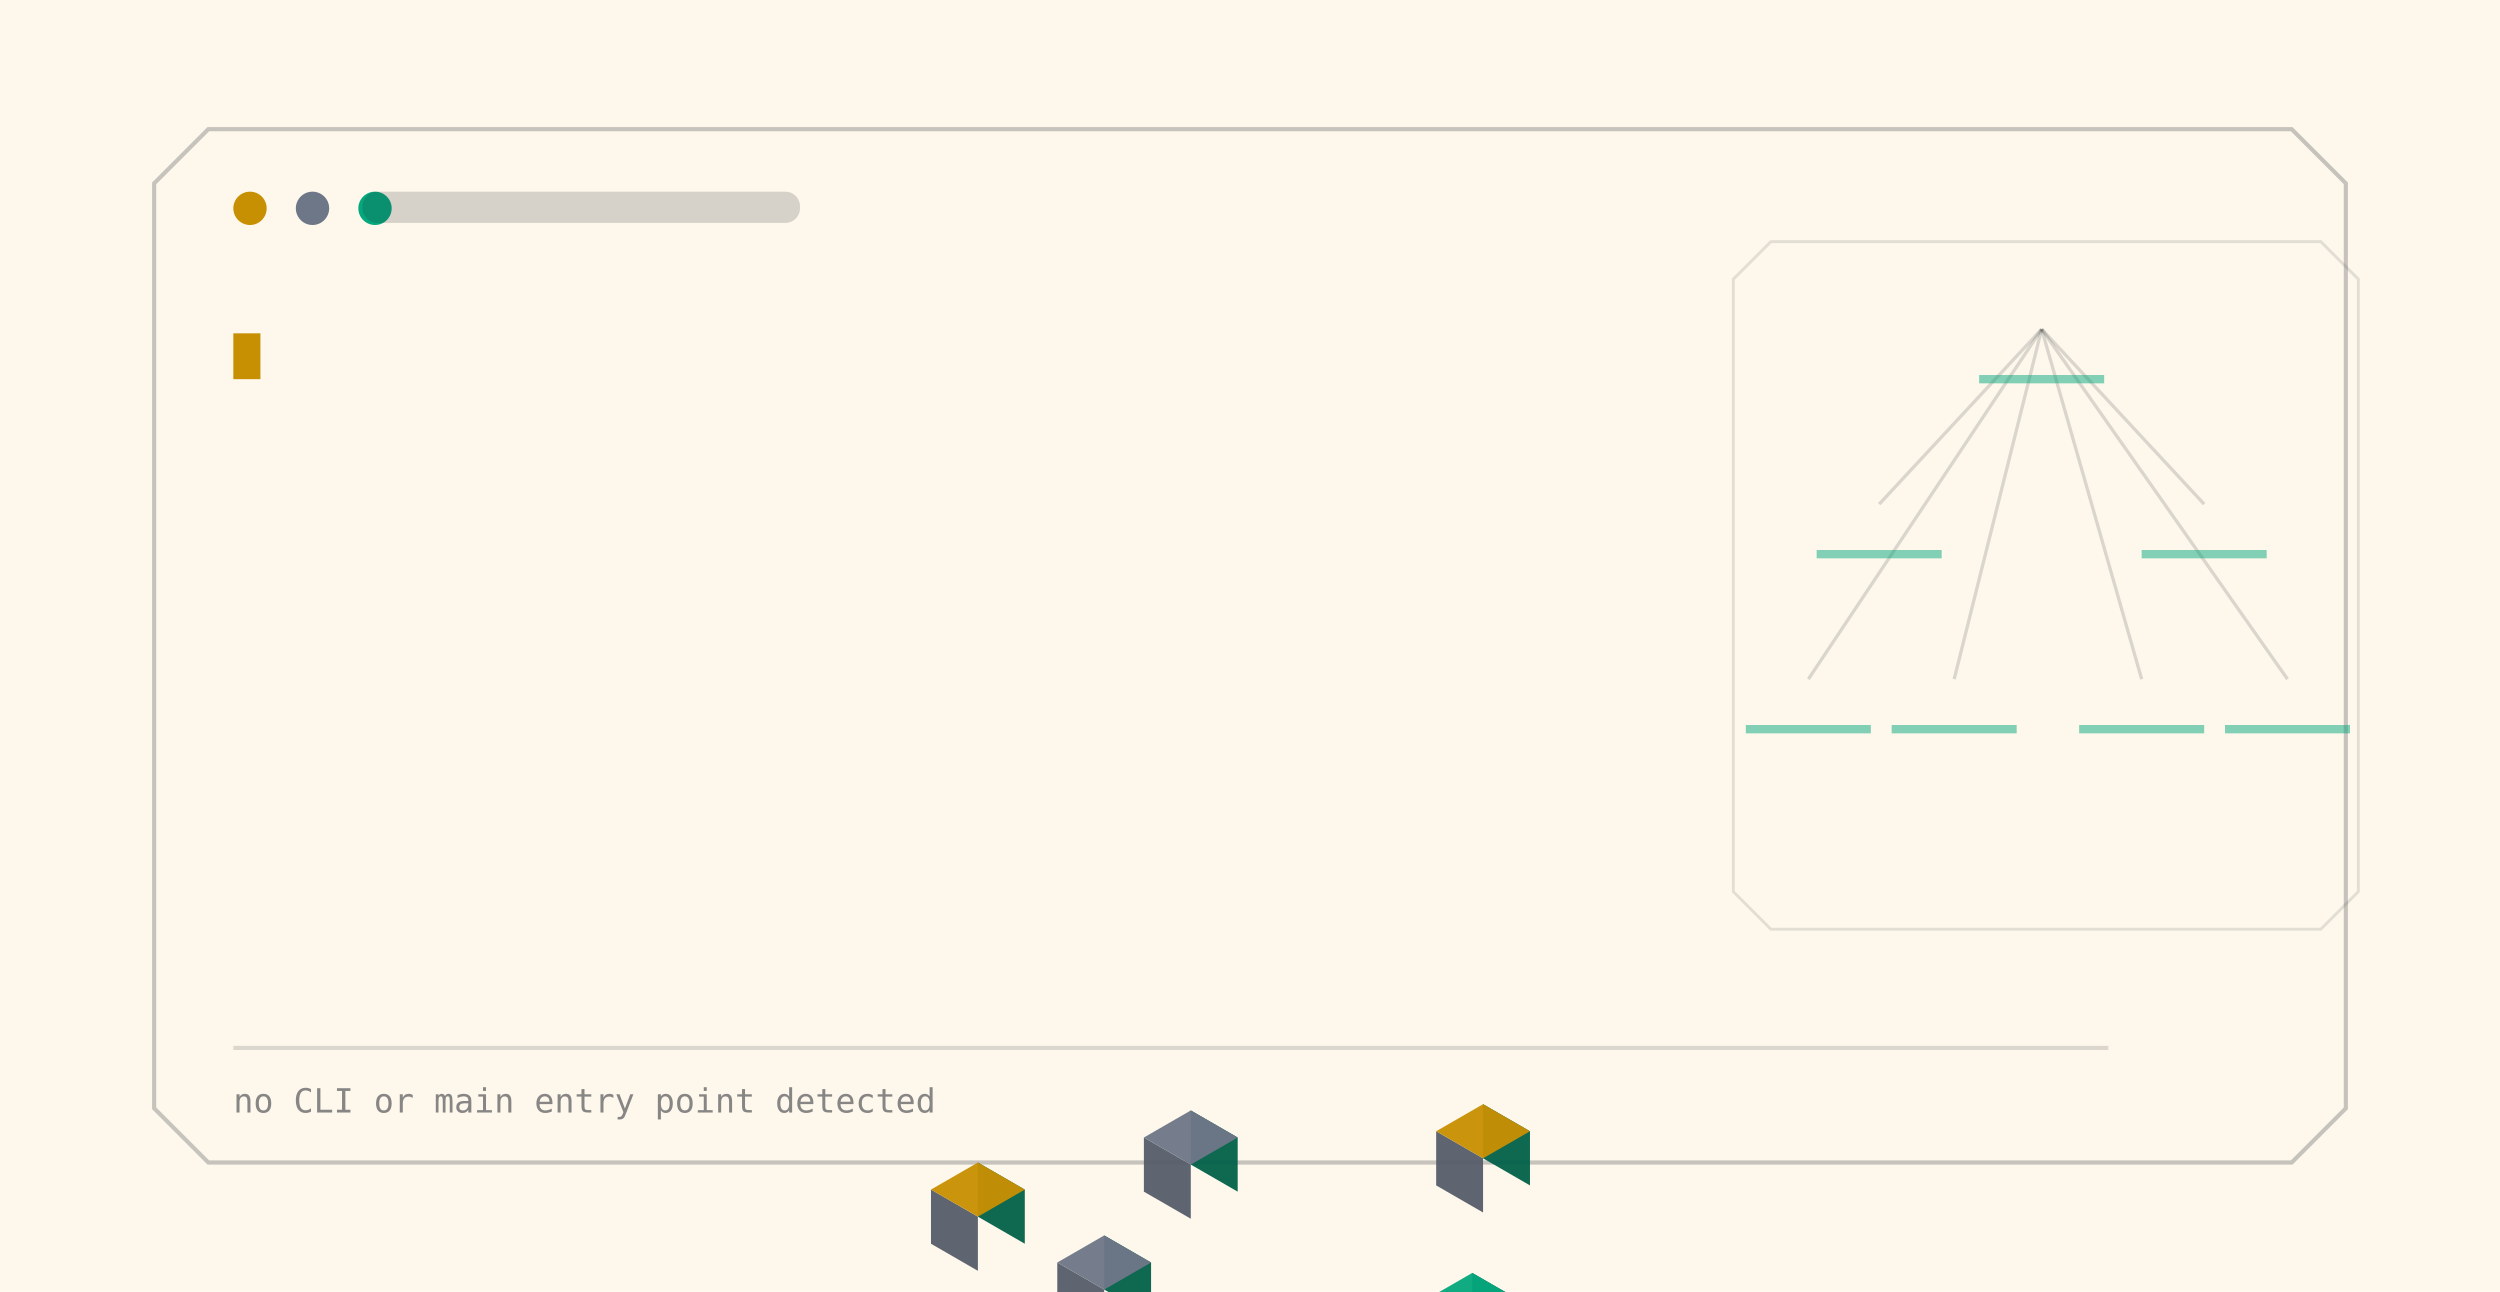
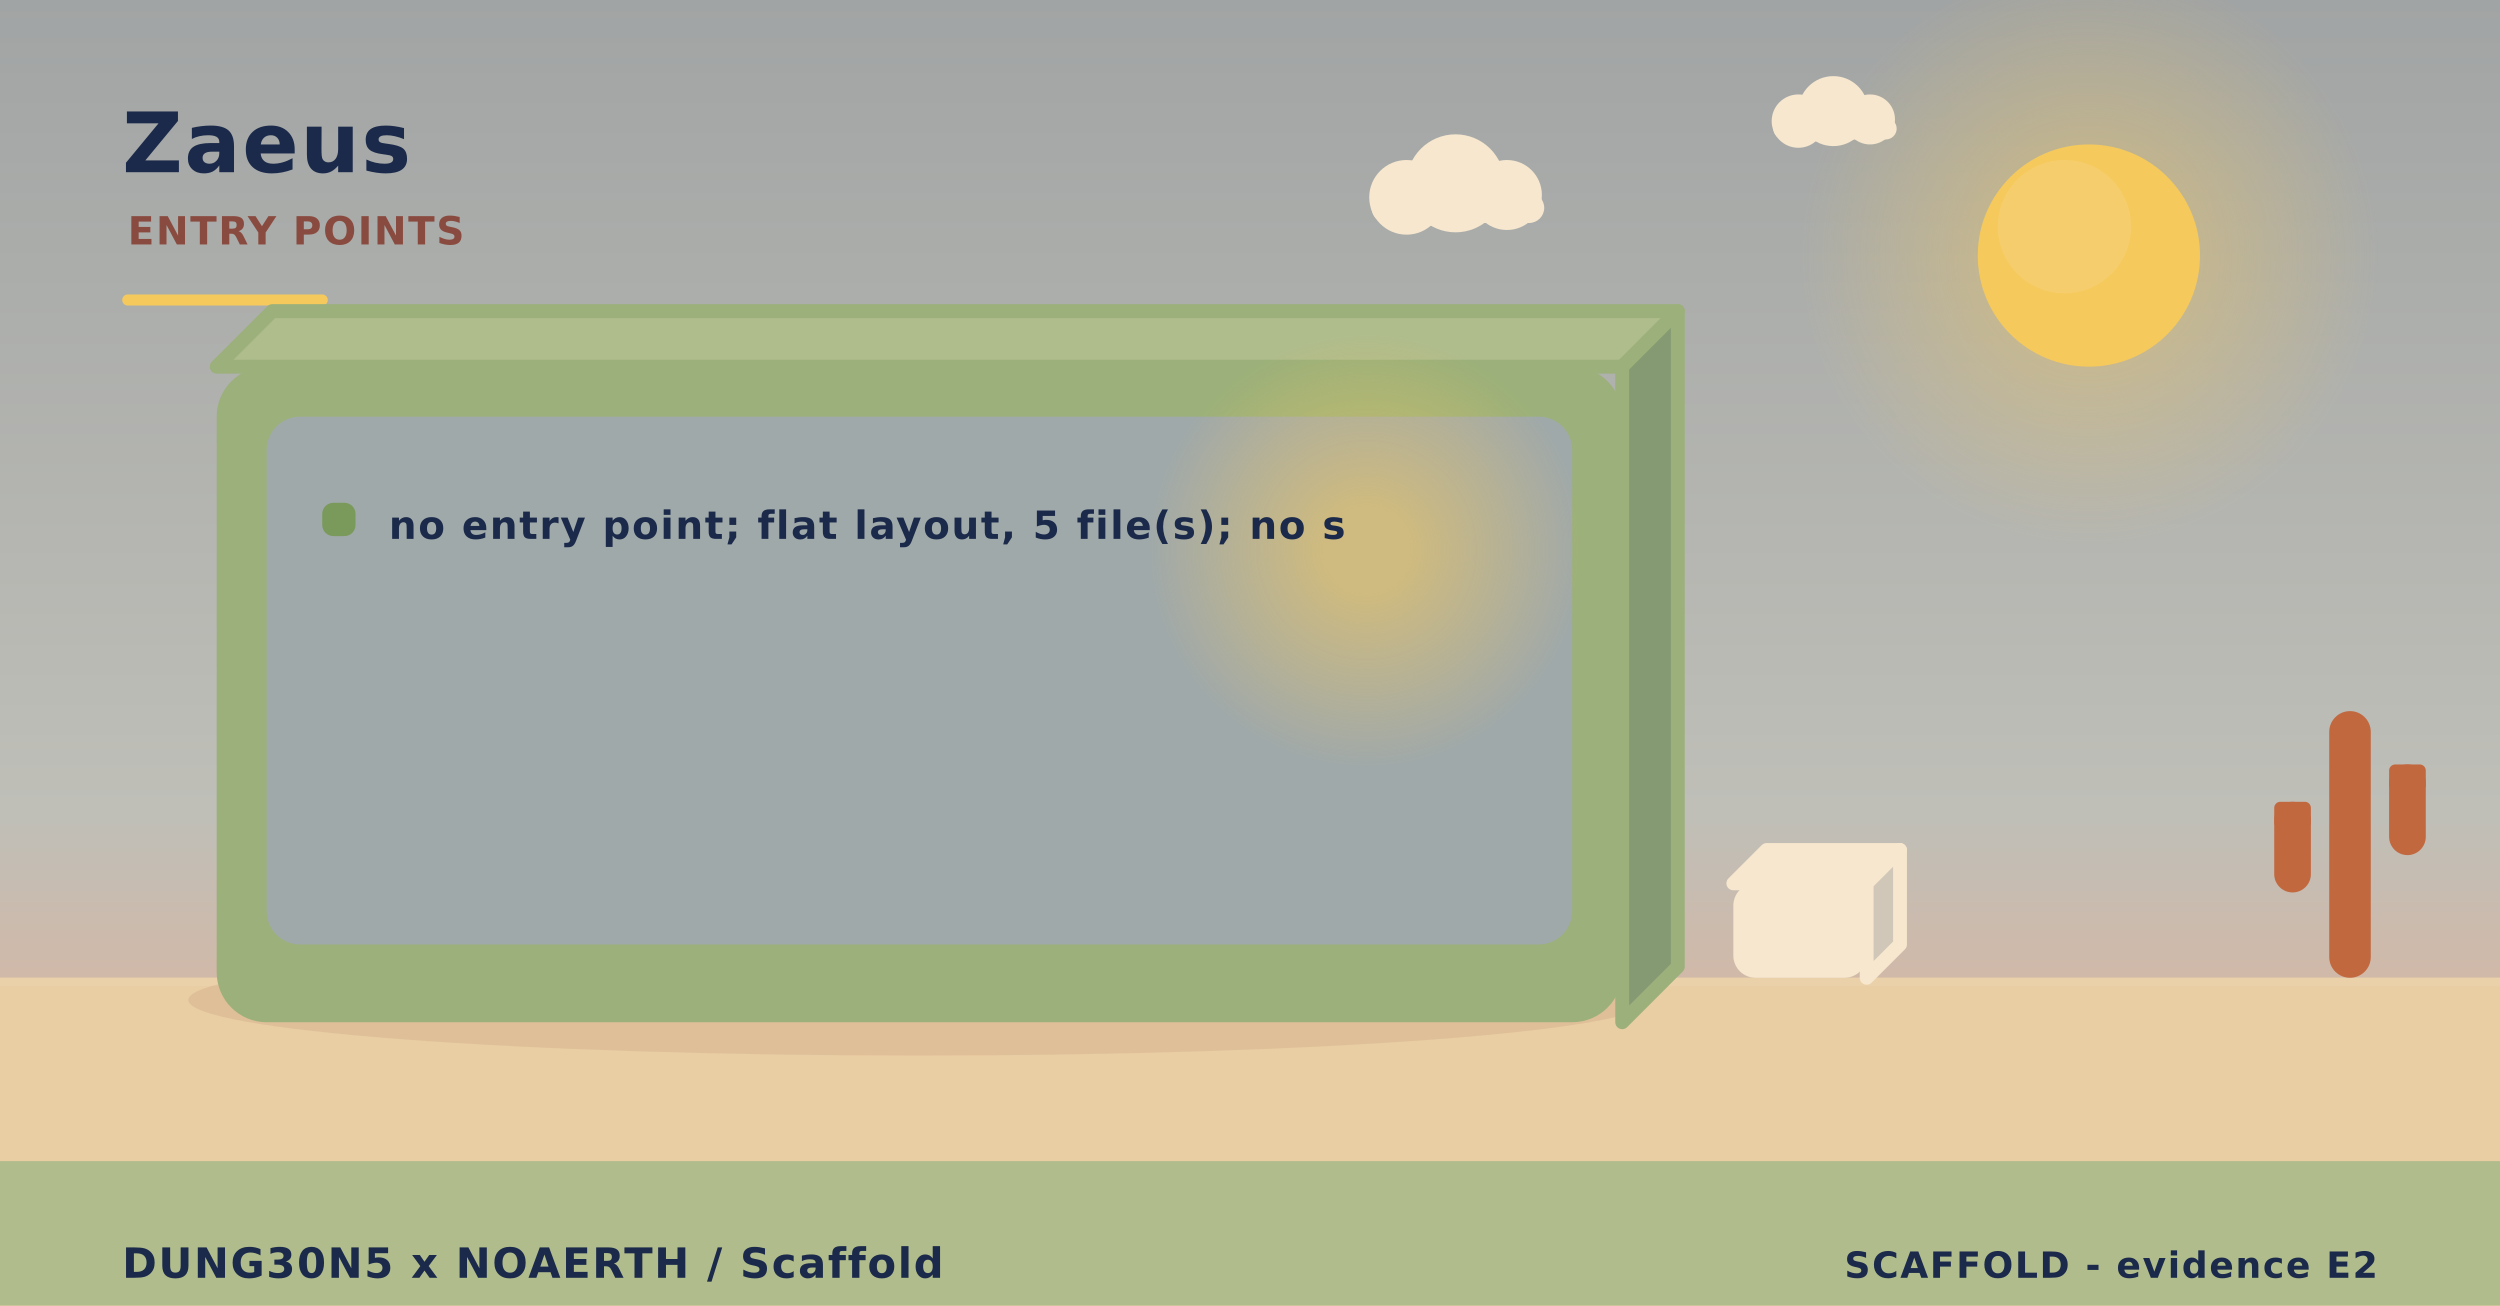
- <svg xmlns="http://www.w3.org/2000/svg" viewBox="0 0 1200 620" width="1200" height="620" role="img" aria-label="Zaeus command surface">
-   <rect width="1200" height="620" fill="#fef8ec" />
-   <defs>
-     <linearGradient id="gt" x1="0" y1="0" x2="1" y2="1">
-       <stop offset="0%" stop-color="#c78f02" />
-       <stop offset="100%" stop-color="#6e7788" />
-     </linearGradient>
-   </defs>
-   <path d="M100.00,62.00 H1100.00 L1126.00,88.00 V532.00 L1100.00,558.00 H100.00 L74.00,532.00 V88.00 Z" fill="none" stroke="rgba(37,40,49,0.300)" stroke-width="2.00" opacity="0.85" />
-   <circle cx="120.00" cy="100.00" r="8.00" fill="#c78f02" opacity="1.00" />
-   <circle cx="150.00" cy="100.00" r="8.00" fill="#6e7788" opacity="1.00" />
-   <circle cx="180.00" cy="100.00" r="8.00" fill="#05a77d" opacity="1.00" />
-   <rect x="174.00" y="92.00" width="210.00" height="15.00" rx="7.00" fill="rgba(37,40,49,0.180)" opacity="1.00" />
-   <text x="112" y="148" font-family="ui-monospace,SFMono-Regular,Menlo,monospace" font-size="21" fill="rgba(37,40,49,0.800)" opacity="0">no entry point; flat layout, 5 file(s); no source<animate attributeName="opacity" values="0;1;1;0" dur="1.5s" begin="0.0s" repeatCount="indefinite" />
-   </text>
-   <rect x="112" y="160" width="13" height="22" fill="#c78f02">
-     <animate attributeName="opacity" values="1;0;1" dur="1.05s" begin="0s" repeatCount="indefinite" />
-   </rect>
-   <path d="M850.00,116.00 H1114.00 L1132.00,134.00 V428.00 L1114.00,446.00 H850.00 L832.00,428.00 V134.00 Z" fill="none" stroke="rgba(37,40,49,0.180)" stroke-width="1.40" opacity="0.70" />
-   <line x1="980.00" y1="158.00" x2="902.00" y2="242.00" stroke="rgba(37,40,49,0.300)" stroke-width="1.60" opacity="0.55" />
-   <line x1="980.00" y1="158.00" x2="1058.00" y2="242.00" stroke="rgba(37,40,49,0.300)" stroke-width="1.60" opacity="0.55" />
-   <line x1="980.00" y1="158.00" x2="868.00" y2="326.00" stroke="rgba(37,40,49,0.300)" stroke-width="1.60" opacity="0.55" />
-   <line x1="980.00" y1="158.00" x2="938.00" y2="326.00" stroke="rgba(37,40,49,0.300)" stroke-width="1.60" opacity="0.55" />
-   <line x1="980.00" y1="158.00" x2="1028.00" y2="326.00" stroke="rgba(37,40,49,0.300)" stroke-width="1.60" opacity="0.55" />
-   <line x1="980.00" y1="158.00" x2="1098.00" y2="326.00" stroke="rgba(37,40,49,0.300)" stroke-width="1.60" opacity="0.55" />
-   <polygon points="711.87,556.00 734.39,569.00 734.39,543.00 711.87,530.00" fill="#036148" opacity="0.95" />
-   <polygon points="689.36,569.00 711.87,582.00 711.87,556.00 689.36,543.00" fill="#565d6a" opacity="0.95" />
-   <polygon points="711.87,530.00 734.39,543.00 711.87,556.00 689.36,543.00" fill="#c78f02" opacity="0.95" />
+ <svg xmlns="http://www.w3.org/2000/svg" width="900" height="470" viewBox="0 0 900 470" role="img" aria-label="Zaeus - how it is operated">
+   <linearGradient id="skyt" x1="0" y1="0" x2="0" y2="1">
+     <stop offset="0" stop-color="#a1a4a4" />
+     <stop offset="0.62" stop-color="#bfbfb8" />
+     <stop offset="1" stop-color="#f3ad8a" />
+   </linearGradient>
+   <rect width="900" height="470" fill="url(#skyt)" />
+   <radialGradient id="sunt">
+     <stop offset="0.35" stop-color="#f5c95c" stop-opacity="0.34" />
+     <stop offset="1" stop-color="#f5c95c" stop-opacity="0" />
+   </radialGradient>
+   <circle cx="752" cy="92" r="104" fill="url(#sunt)" />
+   <circle cx="752" cy="92" r="40" fill="#f5c95c" />
+   <circle cx="743.2" cy="81.6" r="24" fill="#f5d27e" opacity="0.5" />
  <g>
-     <rect x="950.00" y="180.00" width="60.00" height="4.00" rx="0.00" fill="rgba(5,167,125,0.500)" opacity="1.00" />
-     <animate attributeName="opacity" values="0.25;1.0;0.25" dur="12.4s" begin="0.0s" repeatCount="indefinite" />
+     <circle cx="524" cy="66" r="17.64" fill="#f6e7ce" />
+     <circle cx="506.36" cy="71.04" r="13.44" fill="#f6e7ce" />
+     <circle cx="542.48" cy="70.2" r="12.6" fill="#f6e7ce" />
+     <rect x="493.76" y="69.36" width="62.16" height="10.92" rx="5.46" fill="#f6e7ce" />
+     <animateTransform attributeName="transform" type="translate" values="0 0;24 0;0 0" dur="36s" begin="0s" repeatCount="indefinite" />
  </g>
-   <polygon points="571.58,559.00 594.09,572.00 594.09,546.00 571.58,533.00" fill="#036148" opacity="0.95" />
-   <polygon points="549.06,572.00 571.58,585.00 571.58,559.00 549.06,546.00" fill="#565d6a" opacity="0.95" />
-   <polygon points="571.58,533.00 594.09,546.00 571.58,559.00 549.06,546.00" fill="#6e7788" opacity="0.95" />
  <g>
-     <rect x="872.00" y="264.00" width="60.00" height="4.00" rx="0.00" fill="rgba(5,167,125,0.500)" opacity="1.00" />
-     <animate attributeName="opacity" values="0.25;1.0;0.25" dur="12.4s" begin="0.4s" repeatCount="indefinite" />
+     <circle cx="660" cy="40" r="12.6" fill="#f6e7ce" />
+     <circle cx="647.4" cy="43.6" r="9.6" fill="#f6e7ce" />
+     <circle cx="673.2" cy="43" r="9" fill="#f6e7ce" />
+     <rect x="638.4" y="42.4" width="44.4" height="7.8" rx="3.9" fill="#f6e7ce" />
+     <animateTransform attributeName="transform" type="translate" values="0 0;-18 0;0 0" dur="46s" begin="3s" repeatCount="indefinite" />
  </g>
-   <polygon points="706.68,637.00 729.19,650.00 729.19,624.00 706.68,611.00" fill="#036148" opacity="0.95" />
-   <polygon points="684.16,650.00 706.68,663.00 706.68,637.00 684.16,624.00" fill="#565d6a" opacity="0.95" />
-   <polygon points="706.68,611.00 729.19,624.00 706.68,637.00 684.16,624.00" fill="#05a77d" opacity="0.95" />
+   <rect x="0" y="352" width="900" height="118" fill="#e9cda3" />
+   <rect x="0" y="352" width="900" height="3" fill="#ebd1a9" />
+   <text x="44" y="62" font-family="Verdana,DejaVu Sans,sans-serif" font-size="30" font-weight="700" letter-spacing="0.6" fill="#1b2a4a" text-anchor="start">Zaeus</text>
+   <text x="46" y="88" font-family="Verdana,DejaVu Sans,sans-serif" font-size="14" font-weight="700" letter-spacing="0.6" fill="#894b3f" text-anchor="start">ENTRY POINTS</text>
+   <rect x="44" y="106" width="74" height="4" rx="2" fill="#f5c95c" />
+   <ellipse cx="331" cy="360" rx="263.2" ry="20" fill="rgba(138,90,68,0.11)" />
+   <path d="M78,132 L584,132 L604,112 L98,112 Z" fill="#afbc8c" stroke="#9bb07a" stroke-width="5" stroke-linejoin="round" />
+   <path d="M584,132 L604,112 L604,348 L584,368 Z" fill="#859972" stroke="#9bb07a" stroke-width="5" stroke-linejoin="round" />
+   <rect x="78" y="132" width="506" height="236" rx="18" fill="#9bb07a" />
+   <rect x="96" y="150" width="470" height="190" rx="12" fill="#a0a9ac" opacity="0.94" />
+   <radialGradient id="lamp1059">
+     <stop offset="0.2" stop-color="#f5c95c" stop-opacity="0.55" />
+     <stop offset="1" stop-color="#f5c95c" stop-opacity="0" />
+   </radialGradient>
+   <circle cx="492" cy="198" r="78" fill="url(#lamp1059)" />
+   <rect x="116" y="181" width="12" height="12" rx="4" fill="#7a9a5c" />
  <g>
-     <rect x="1028.00" y="264.00" width="60.00" height="4.00" rx="0.00" fill="rgba(5,167,125,0.500)" opacity="1.00" />
-     <animate attributeName="opacity" values="0.25;1.0;0.25" dur="12.4s" begin="0.8s" repeatCount="indefinite" />
+     <text x="140" y="194" font-family="Verdana,DejaVu Sans,sans-serif" font-size="14" font-weight="700" letter-spacing="0.6" fill="#1b2a4a" text-anchor="start">no entry point; flat layout, 5 file(s); no s</text>
+     <animateTransform attributeName="transform" type="translate" values="0 10;0 0" dur="0.7s" begin="0.4s" fill="freeze" />
  </g>
-   <polygon points="469.39,584.00 491.90,597.00 491.90,571.00 469.39,558.00" fill="#036148" opacity="0.95" />
-   <polygon points="446.87,597.00 469.39,610.00 469.39,584.00 446.87,571.00" fill="#565d6a" opacity="0.95" />
-   <polygon points="469.39,558.00 491.90,571.00 469.39,584.00 446.87,571.00" fill="#c78f02" opacity="0.95" />
-   <g>
-     <rect x="838.00" y="348.00" width="60.00" height="4.00" rx="0.00" fill="rgba(5,167,125,0.500)" opacity="1.00" />
-     <animate attributeName="opacity" values="0.25;1.0;0.25" dur="12.4s" begin="1.2s" repeatCount="indefinite" />
-   </g>
-   <polygon points="530.01,619.00 552.52,632.00 552.52,606.00 530.01,593.00" fill="#036148" opacity="0.95" />
-   <polygon points="507.49,632.00 530.01,645.00 530.01,619.00 507.49,606.00" fill="#565d6a" opacity="0.95" />
-   <polygon points="530.01,593.00 552.52,606.00 530.01,619.00 507.49,606.00" fill="#6e7788" opacity="0.95" />
-   <g>
-     <rect x="908.00" y="348.00" width="60.00" height="4.00" rx="0.00" fill="rgba(5,167,125,0.500)" opacity="1.00" />
-     <animate attributeName="opacity" values="0.25;1.0;0.25" dur="12.4s" begin="1.6s" repeatCount="indefinite" />
-   </g>
-   <polygon points="607.95,664.00 630.47,677.00 630.47,651.00 607.95,638.00" fill="#036148" opacity="0.95" />
-   <polygon points="585.43,677.00 607.95,690.00 607.95,664.00 585.43,651.00" fill="#565d6a" opacity="0.95" />
-   <polygon points="607.95,638.00 630.47,651.00 607.95,664.00 585.43,651.00" fill="#05a77d" opacity="0.95" />
-   <g>
-     <rect x="998.00" y="348.00" width="60.00" height="4.00" rx="0.00" fill="rgba(5,167,125,0.500)" opacity="1.00" />
-     <animate attributeName="opacity" values="0.25;1.0;0.25" dur="12.4s" begin="2.0s" repeatCount="indefinite" />
-   </g>
-   <polygon points="668.57,699.00 691.09,712.00 691.09,686.00 668.57,673.00" fill="#036148" opacity="0.95" />
-   <polygon points="646.05,712.00 668.57,725.00 668.57,699.00 646.05,686.00" fill="#565d6a" opacity="0.95" />
-   <polygon points="668.57,673.00 691.09,686.00 668.57,699.00 646.05,686.00" fill="#c78f02" opacity="0.95" />
-   <g>
-     <rect x="1068.00" y="348.00" width="60.00" height="4.00" rx="0.00" fill="rgba(5,167,125,0.500)" opacity="1.00" />
-     <animate attributeName="opacity" values="0.25;1.0;0.25" dur="12.4s" begin="2.4s" repeatCount="indefinite" />
-   </g>
-   <rect x="112.00" y="502.00" width="900.00" height="2.00" rx="0.00" fill="rgba(37,40,49,0.160)" opacity="1.00" />
-   <text x="112" y="534" font-family="ui-monospace,Menlo,monospace" font-size="16" fill="rgba(37,40,49,0.550)">no CLI or main entry point detected</text>
+   <path d="M624,318 L672,318 L684,306 L636,306 Z" fill="#f6e7ce" stroke="#f6e7ce" stroke-width="5" stroke-linejoin="round" />
+   <path d="M672,318 L684,306 L684,340 L672,352 Z" fill="#d1c7b8" stroke="#f6e7ce" stroke-width="5" stroke-linejoin="round" />
+   <rect x="624" y="318" width="48" height="34" rx="8" fill="#f6e7ce" />
+   <rect x="838.52" y="256" width="14.96" height="96" rx="7.48" fill="#c1683f" />
+   <rect x="818.72" y="288.64" width="13.2" height="32.64" rx="6.6" fill="#c1683f" />
+   <rect x="818.72" y="288.64" width="13.2" height="9.6" rx="2.2" fill="#c1683f" />
+   <rect x="860.08" y="275.2" width="13.2" height="32.64" rx="6.6" fill="#c1683f" />
+   <rect x="860.08" y="275.2" width="13.2" height="9.6" rx="2.2" fill="#c1683f" />
+   <rect x="0" y="418" width="900" height="52" rx="0" fill="#adbb8b" opacity="0.94" />
+   <text x="44" y="460" font-family="Verdana,DejaVu Sans,sans-serif" font-size="15" font-weight="700" letter-spacing="0.6" fill="#1b2a4a" text-anchor="start">DUNG30N5 x NOAERTH  /  Scaffold</text>
+   <text x="856" y="460" font-family="Verdana,DejaVu Sans,sans-serif" font-size="13" font-weight="700" letter-spacing="0.6" fill="#1b2a4a" text-anchor="end">SCAFFOLD  -  evidence E2</text>
</svg>
